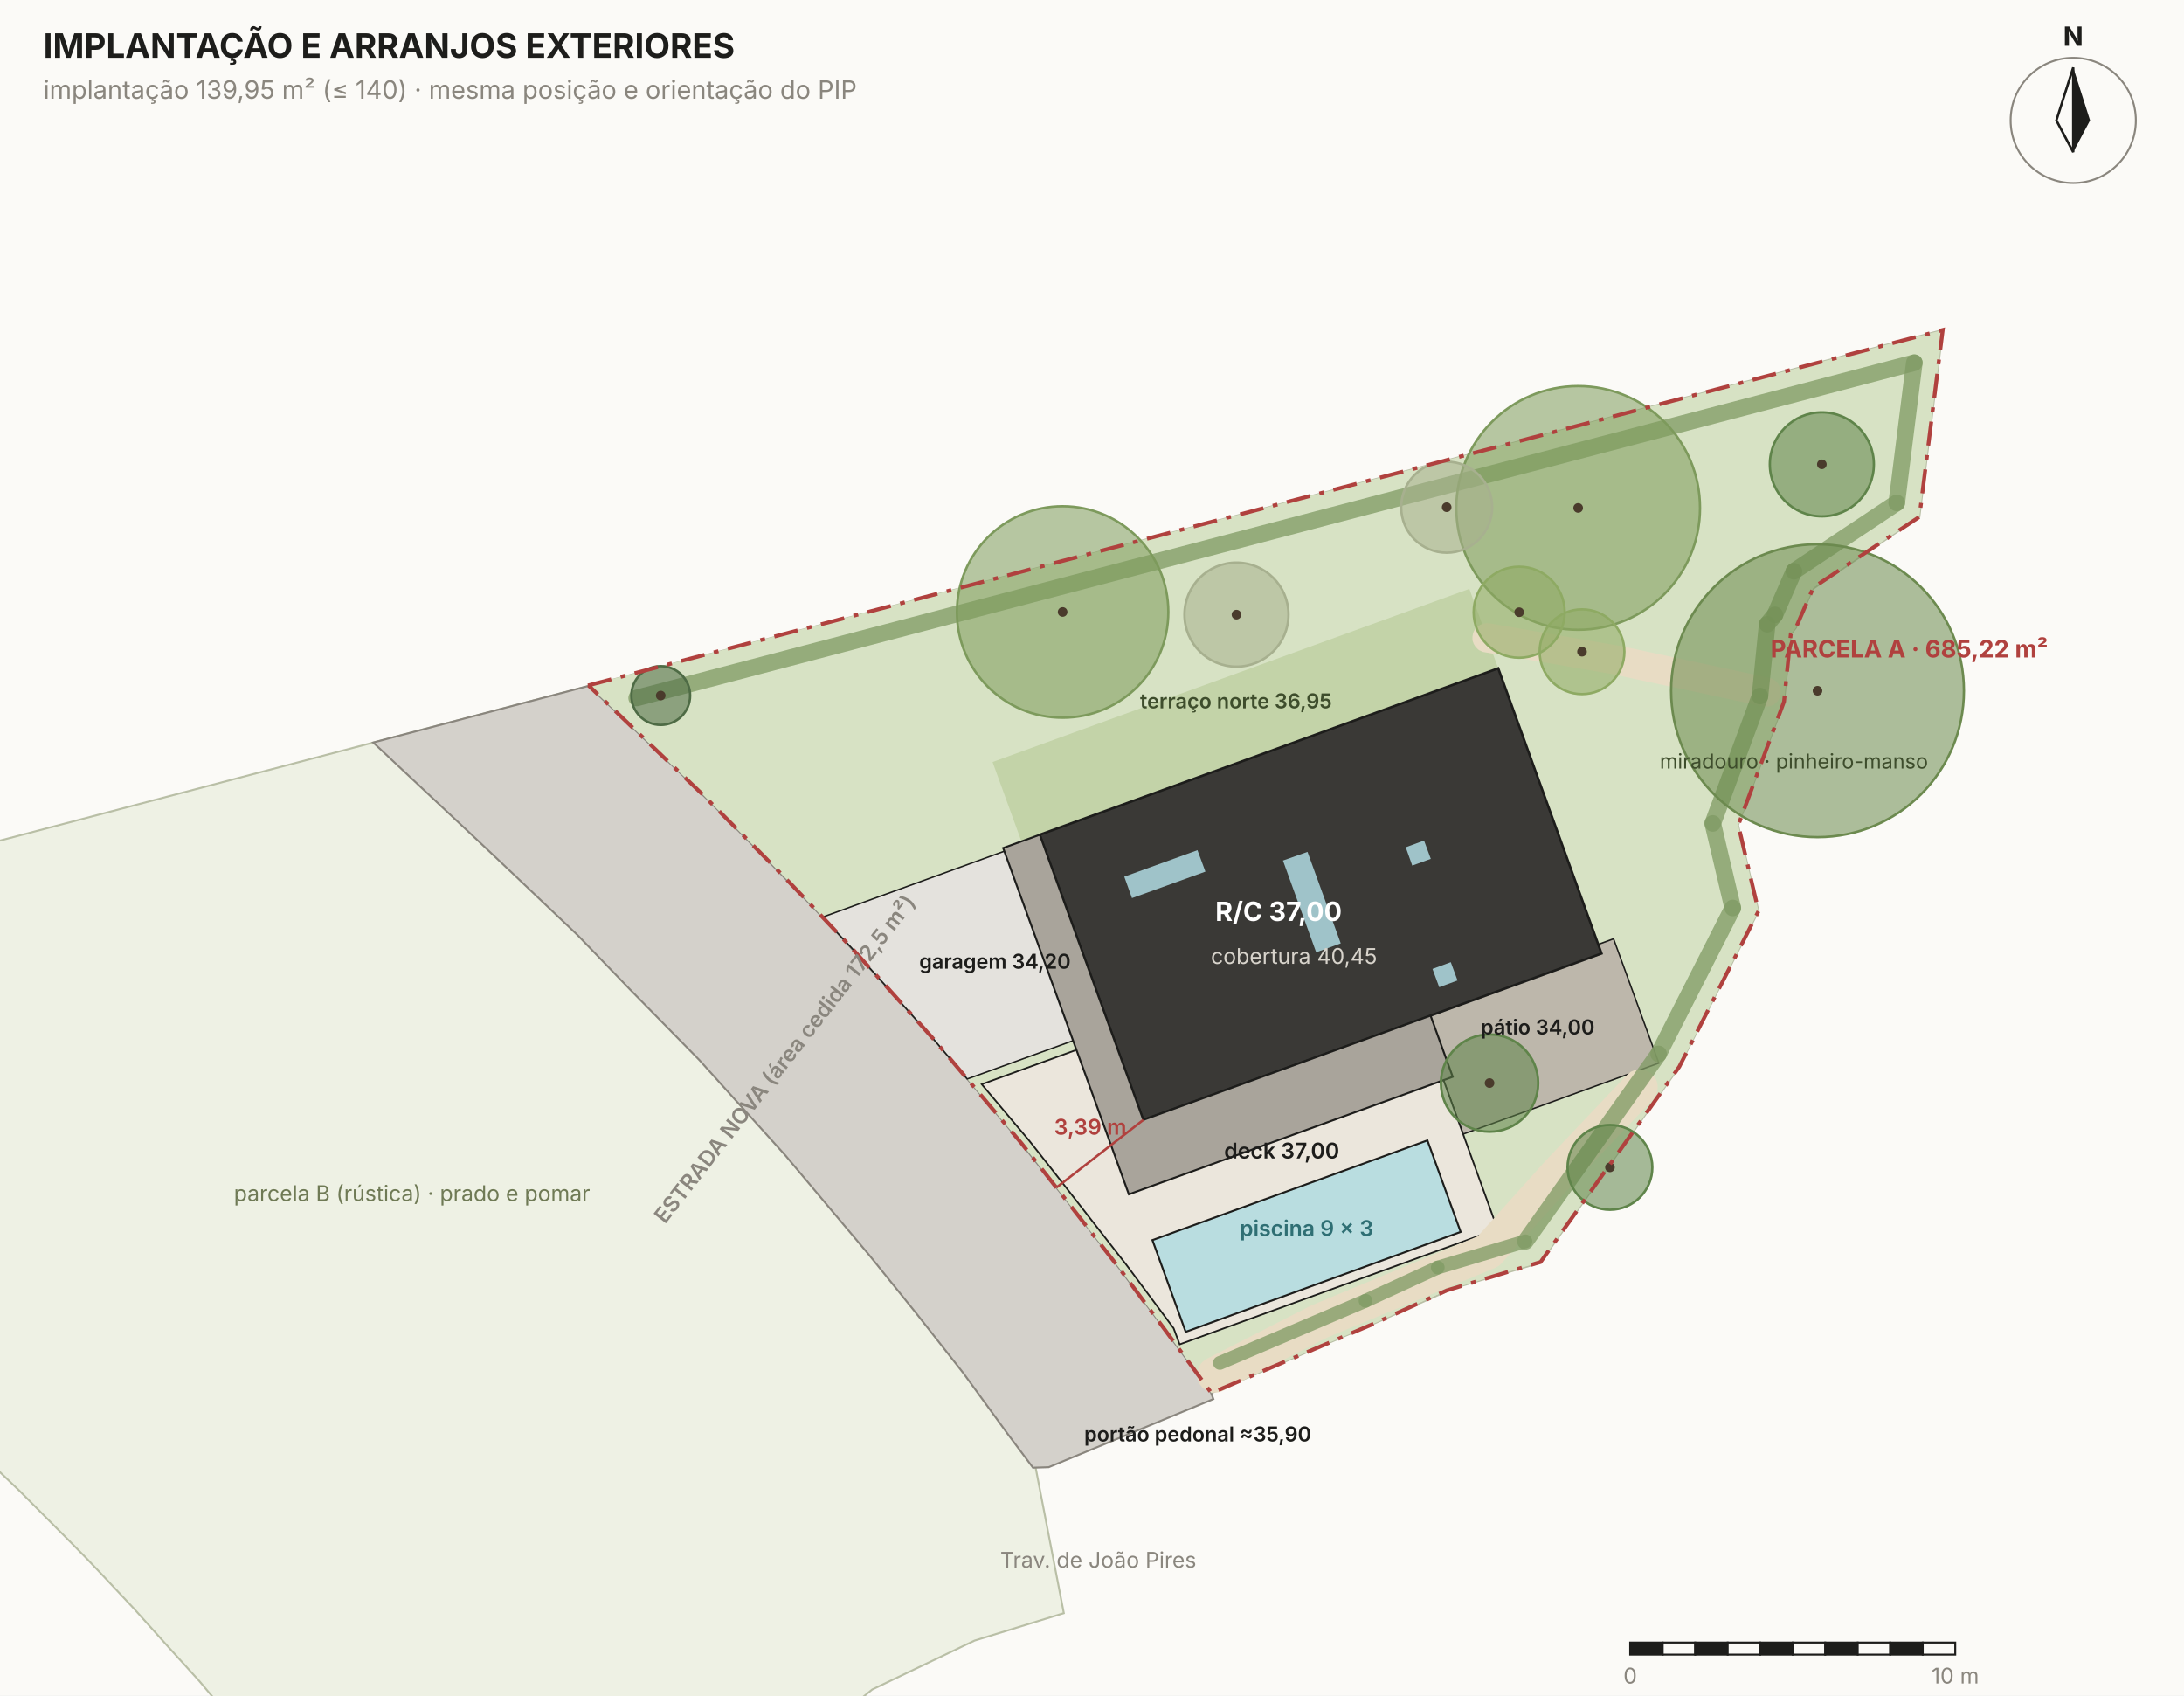
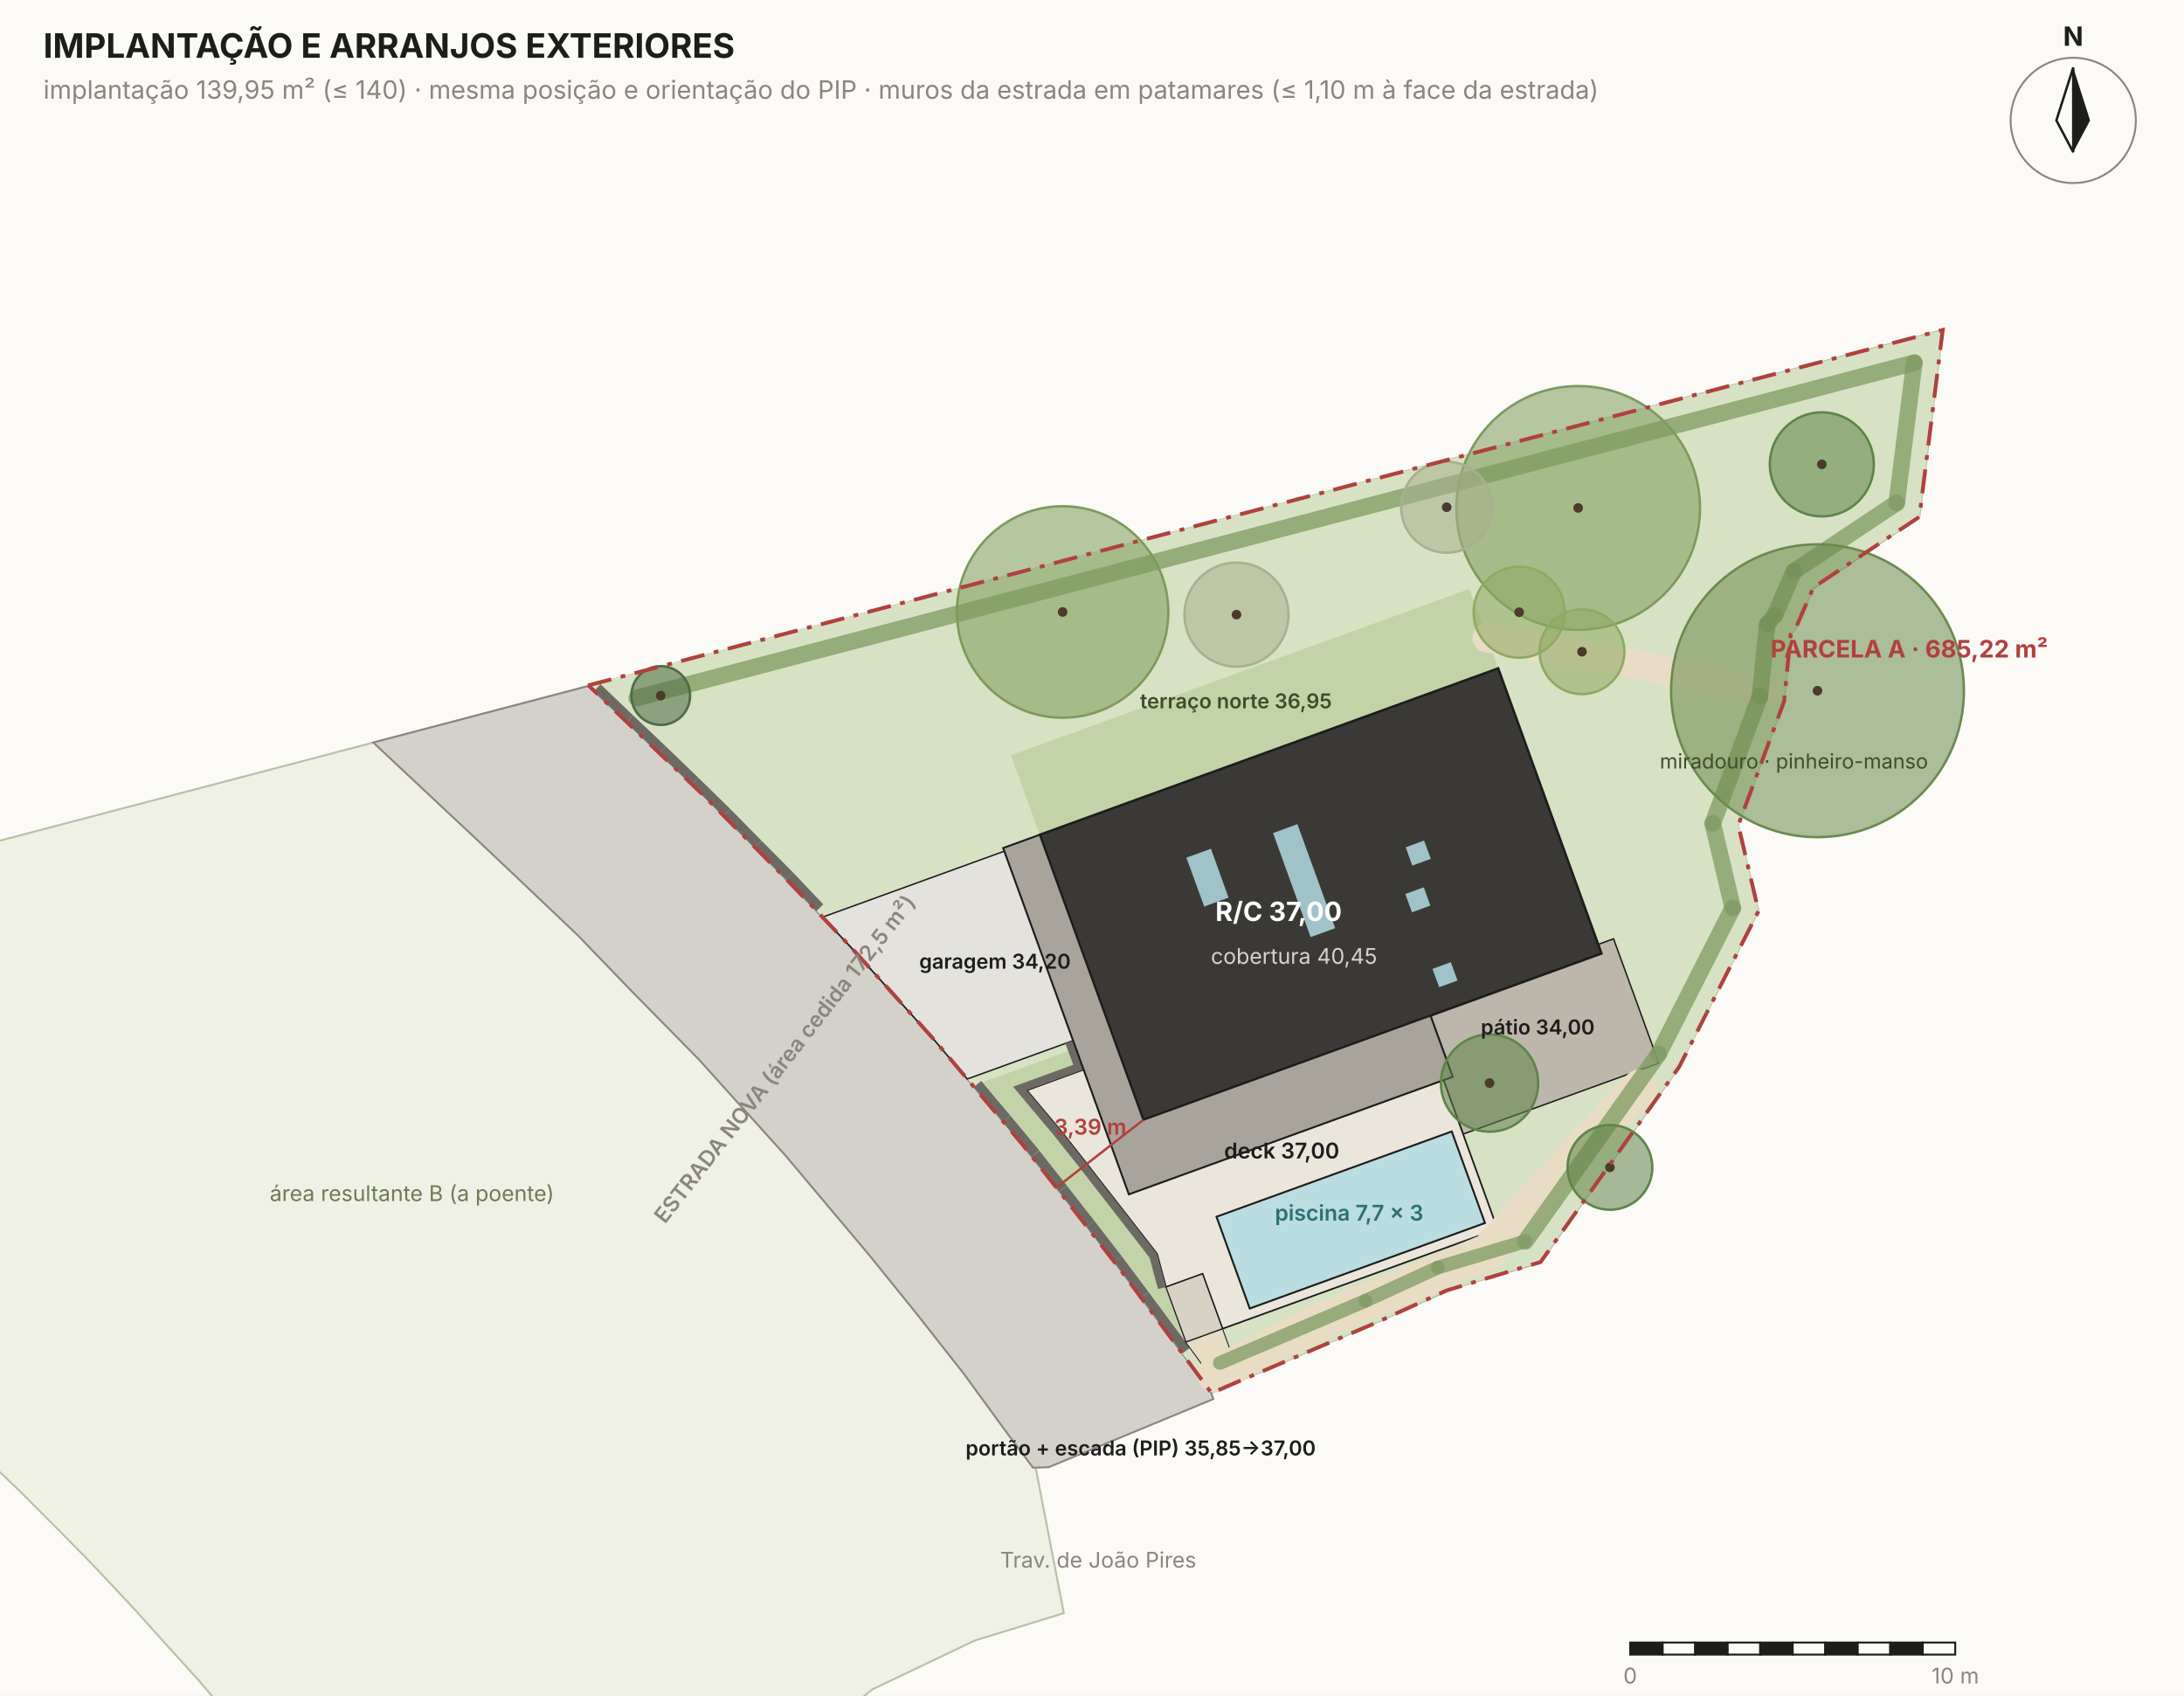
<svg xmlns="http://www.w3.org/2000/svg" viewBox="0 0 907 704" width="907" height="704" font-family="Inter, Helvetica, Arial, sans-serif">
  <rect x="0" y="0" width="907" height="704" fill="#fbfaf7" />
  <path d="M435.3,607.9 L430.0,608.9 L441.8,669.8 L404.7,681.2 L362.2,701.5 L327.8,729.5 L291.1,742.0 L271.1,750.7 L229.4,761.0 L213.9,762.3 L163.7,800.5 L158.5,793.4 L142.5,771.8 L115.9,737.7 L110.6,731.0 L82.7,697.9 L69.8,683.7 L55.7,668.0 L41.8,653.2 L35.5,646.6 L29.6,640.6 L8.1,619.0 L-29.7,582.9 L-29.9,582.7 L-30.4,582.2 L-35.2,577.6 L-35.1,577.5 L-57.6,554.7 L-82.4,524.0 L-104.1,491.2 L-122.6,456.3 L-137.5,419.9 L-147.2,387.8 L-95.1,374.0 L110.5,320.0 L284.1,274.4 L806.8,137.0 L797.1,214.6 L752.9,244.5 L745.8,260.7 L743.7,263.3 L740.9,291.3 L721.8,342.6 L730.3,378.3 L697.0,443.5 L639.7,524.3 L603.9,534.8 L571.2,549.3 L503.1,578.4 L435.3,607.9 Z " fill="#eef1e4" stroke="#b9bfa6" stroke-width="0.8" />
  <path d="M435.5,609.2 L429.0,609.4 L418.5,595.4 L400.2,570.3 L380.6,545.4 L360.8,520.9 L343.7,500.6 L326.3,479.9 L290.4,440.1 L261.6,410.8 L240.0,388.4 L213.8,363.5 L197.8,348.4 L155.0,308.3 L244.4,284.8 L254.3,294.1 L267.9,307.1 L281.5,320.0 L295.1,333.2 L321.6,360.1 L334.7,373.6 L347.6,387.2 L366.5,407.9 L385.2,428.7 L389.3,433.3 L403.5,450.1 L421.7,471.7 L442.2,497.5 L453.4,511.8 L464.9,526.7 L482.0,549.7 L492.2,563.6 L503.0,578.4 L503.9,580.9 L435.5,609.2 Z " fill="#d4d1cb" stroke="#8a867e" stroke-width="0.8" />
  <path d="M244.2,284.6 L806.8,137.0 L797.1,214.6 L753.1,243.9 L745.8,260.7 L743.7,263.3 L740.9,291.3 L721.9,342.6 L730.3,378.3 L697.4,442.9 L639.8,524.0 L600.8,535.8 L571.2,549.3 L503.1,578.4 L484.2,552.7 L464.7,526.4 L434.4,487.6 L424.3,474.8 L388.1,431.9 L370.9,412.7 L353.6,393.5 L335.9,374.8 L327.0,365.5 L318.0,356.3 L291.5,329.6 L244.4,284.6 L244.2,284.6 Z " fill="#d7e2c4" stroke="none" />
-   <path d="M424.2,349.4 L412.2,316.4 L610.2,244.5 L622.2,277.5 L424.2,349.4 Z " fill="#c3d3a8" stroke="none" />
+   <path d="M431.8,346.6 L419.8,313.6 L610.2,244.5 L622.2,277.5 L431.8,346.6 Z " fill="#c3d3a8" stroke="none" />
  <path d="M688.9,441.4 L607.6,470.9 L588.9,419.3 L670.1,389.8 L688.9,441.4 Z " fill="#bdb7ab" stroke="#1d1d1b" stroke-width="0.6" />
-   <path d="M489.9,558.2 L487.4,551.5 L467.8,525.2 L437.6,486.5 L427.5,473.7 L407.7,450.2 L462.2,430.4 L474.8,465.0 L590.3,423.1 L621.9,510.3 L489.9,558.2 Z " fill="#ebe6dc" stroke="#1d1d1b" stroke-width="0.7" />
-   <path d="M606.6,511.5 L592.8,473.5 L478.6,514.9 L492.4,553.0 L606.6,511.5 Z " fill="#b9dde0" stroke="#1d1d1b" stroke-width="0.8" />
+   <path d="M507.7,551.7 L499.4,528.9 L484.2,534.4 L480.5,520.6 L450.3,481.9 L440.2,469.1 L426.4,452.7 L450.0,444.1 L445.6,432.1 L460.8,426.6 L474.8,465.0 L590.3,423.1 L621.9,510.3 L507.7,551.7 Z " fill="#ebe6dc" stroke="#1d1d1b" stroke-width="0.7" />
+   <path d="M616.7,507.8 L602.9,469.8 L505.2,505.2 L519.0,543.3 L616.7,507.8 Z " fill="#b9dde0" stroke="#1d1d1b" stroke-width="0.8" />
  <path d="M460.8,426.6 L401.7,448.0 L388.1,431.9 L370.9,412.7 L353.6,393.5 L341.6,380.8 L432.3,347.9 L460.8,426.6 Z " fill="#e4e2dd" stroke="#1d1d1b" stroke-width="0.6" />
+   <path d="M408.1,449.3 L443.6,436.4 L445.7,442.1 L420.7,451.2 L437.5,471.2 L447.7,484.0 L477.4,522.2 L481.0,535.6 L484.2,534.4 L492.4,557.0 L487.5,550.2 L477.5,536.8 L467.9,523.9 L437.6,485.1 L427.4,472.3 L408.1,449.3 Z " fill="#c3d3a8" stroke="none" />
+   <path d="M499.3,573.3 L502.5,570.9 L506.3,576.0 L503.0,578.4 L499.3,573.3 Z " fill="#6d6a64" stroke="none" />
+   <path d="M473.8,538.8 L477.0,536.4 L494.2,559.6 L491.0,562.0 L473.8,538.8 Z " fill="#6d6a64" stroke="none" />
+   <path d="M462.7,524.0 L465.9,521.6 L477.0,536.4 L473.8,538.8 L462.7,524.0 Z " fill="#6d6a64" stroke="none" />
+   <path d="M451.3,509.4 L454.5,506.9 L465.9,521.6 L462.7,524.1 L451.3,509.4 Z " fill="#6d6a64" stroke="none" />
+   <path d="M439.9,494.8 L443.1,492.3 L454.5,506.9 L451.3,509.4 L439.9,494.8 Z " fill="#6d6a64" stroke="none" />
+   <path d="M428.4,480.2 L431.6,477.7 L443.1,492.3 L439.9,494.8 L428.4,480.2 Z " fill="#6d6a64" stroke="none" />
+   <path d="M416.5,465.8 L419.6,463.2 L431.6,477.6 L428.4,480.2 L416.5,465.8 Z " fill="#6d6a64" stroke="none" />
+   <path d="M404.4,451.4 L407.5,448.8 L419.6,463.2 L416.5,465.8 L404.4,451.4 Z " fill="#6d6a64" stroke="none" />
+   <path d="M326.4,365.0 L329.3,362.2 L341.9,375.5 L339.0,378.3 L326.4,365.0 Z " fill="#6d6a64" stroke="none" />
+   <path d="M313.4,351.9 L316.3,349.1 L329.3,362.2 L326.4,365.1 L313.4,351.9 Z " fill="#6d6a64" stroke="none" />
+   <path d="M300.4,338.8 L303.3,335.9 L316.3,349.1 L313.4,351.9 L300.4,338.8 Z " fill="#6d6a64" stroke="none" />
+   <path d="M287.2,325.8 L290.0,322.9 L303.3,335.9 L300.4,338.8 L287.2,325.8 Z " fill="#6d6a64" stroke="none" />
+   <path d="M273.7,312.9 L276.5,309.9 L290.0,322.9 L287.2,325.8 L273.7,312.9 Z " fill="#6d6a64" stroke="none" />
+   <path d="M260.1,299.9 L262.9,297.0 L276.5,309.9 L273.7,312.9 L260.1,299.9 Z " fill="#6d6a64" stroke="none" />
+   <path d="M246.6,287.0 L249.4,284.1 L262.9,297.0 L260.1,299.9 L246.6,287.0 Z " fill="#6d6a64" stroke="none" />
+   <path d="M445.6,432.1 L450.0,444.1 L426.4,452.7 L440.2,469.1 L450.3,481.9 L480.5,520.6 L484.2,534.4 L480.9,535.3 L477.4,522.2 L447.7,484.0 L437.5,471.2 L420.7,451.2 L445.7,442.1 L442.4,433.2 L445.6,432.1 Z " fill="#6d6a64" stroke="none" />
+   <path d="M506.1,576.0 L492.4,557.3 L507.7,551.7 L515.3,572.7 L506.1,576.0 Z " fill="#e8dcc4" stroke="#1d1d1b" stroke-width="0.4" />
+   <path d="M507.7,551.7 L499.4,528.9 L484.2,534.4 L492.5,557.2 L507.7,551.7 Z " fill="#d8d2c4" stroke="#1d1d1b" stroke-width="0.5" />
  <path d="M544.8,541.9 L545.4,541.7 L613.7,513.3 L642.2,481.6 L642.4,481.4 L675.6,446.4 L676.1,445.9 L676.7,445.4 L677.3,445.0 L678.0,444.7 L678.7,444.4 L679.4,444.2 L680.1,444.1 L680.8,444.0 L681.5,444.1 L682.3,444.2 L683.0,444.3 L683.7,444.5 L684.3,444.8 L685.0,445.2 L685.6,445.6 L686.1,446.1 L686.6,446.6 L687.1,447.2 L687.5,447.8 L687.8,448.4 L688.1,449.1 L688.2,449.8 L688.4,450.5 L688.4,451.3 L688.4,452.0 L688.3,452.7 L688.2,453.4 L687.9,454.1 L687.6,454.8 L687.3,455.4 L686.9,456.0 L686.4,456.6 L653.2,491.6 L623.6,524.5 L623.2,525.0 L622.7,525.4 L622.1,525.8 L621.6,526.1 L621.0,526.4 L551.3,555.3 L508.0,577.4 L507.3,577.7 L506.6,577.9 L505.9,578.1 L505.2,578.2 L504.5,578.2 L503.7,578.2 L503.0,578.1 L502.3,577.9 L501.6,577.6 L501.0,577.3 L500.4,576.9 L499.8,576.5 L499.2,576.0 L498.8,575.4 L498.3,574.8 L498.0,574.2 L497.7,573.5 L497.4,572.8 L497.3,572.1 L497.2,571.4 L497.2,570.7 L497.2,569.9 L497.3,569.2 L497.5,568.5 L497.8,567.8 L498.1,567.2 L498.5,566.6 L498.9,566.0 L499.4,565.5 L500.0,565.0 L500.6,564.6 L501.2,564.2 L544.8,541.9 Z " fill="#e8dcc4" stroke="none" />
  <path d="M672.2,268.1 L672.5,268.1 L734.7,281.4 L735.3,281.6 L735.9,281.8 L736.4,282.1 L736.9,282.4 L737.4,282.7 L737.8,283.1 L738.2,283.6 L738.6,284.1 L738.9,284.6 L739.1,285.1 L739.3,285.7 L739.4,286.3 L739.5,286.9 L739.5,287.5 L739.5,288.1 L739.4,288.6 L739.3,289.2 L739.0,289.8 L738.8,290.3 L738.5,290.8 L738.1,291.3 L737.7,291.7 L737.2,292.1 L736.8,292.5 L736.3,292.8 L735.7,293.0 L735.1,293.2 L734.6,293.3 L734.0,293.4 L733.4,293.4 L732.8,293.4 L732.2,293.3 L670.0,280.0 L616.5,270.8 L615.9,270.7 L615.4,270.5 L614.8,270.2 L614.3,270.0 L613.8,269.6 L613.4,269.2 L613.0,268.8 L612.6,268.3 L612.3,267.8 L612.0,267.3 L611.8,266.7 L611.6,266.2 L611.5,265.6 L611.5,265.0 L611.5,264.4 L611.6,263.8 L611.7,263.2 L611.9,262.6 L612.1,262.1 L612.4,261.6 L612.8,261.1 L613.2,260.6 L613.6,260.2 L614.1,259.9 L614.6,259.5 L615.1,259.3 L615.6,259.1 L616.2,258.9 L616.8,258.8 L617.4,258.7 L618.0,258.8 L618.6,258.8 L672.2,268.1 Z " fill="#e8dcc4" stroke="none" />
  <path d="M665.1,395.9 L622.2,277.5 L431.8,346.6 L474.8,465.0 L665.1,395.9 Z " fill="#3a3936" stroke="#1d1d1b" stroke-width="1" />
  <path d="M594.1,421.7 L603.3,447.1 L468.8,495.9 L459.6,470.5 L416.6,352.1 L431.8,346.6 L474.8,465.0 L594.1,421.7 Z " fill="#a9a49b" stroke="#1d1d1b" stroke-width="0.8" />
-   <path d="M500.6,361.9 L497.3,353.0 L466.9,364.0 L470.1,372.9 L500.6,361.9 Z " fill="#9fc3c9" stroke="none" />
-   <path d="M556.8,391.7 L543.0,353.7 L532.8,357.3 L546.6,395.4 L556.8,391.7 Z " fill="#9fc3c9" stroke="none" />
+   <path d="M510.2,372.7 L502.9,352.4 L492.7,356.1 L500.1,376.4 L510.2,372.7 Z " fill="#9fc3c9" stroke="none" />
+   <path d="M554.5,385.4 L538.8,342.2 L528.7,345.9 L544.3,389.1 L554.5,385.4 Z " fill="#9fc3c9" stroke="none" />
  <path d="M605.3,407.1 L602.5,399.5 L594.9,402.3 L597.7,409.9 L605.3,407.1 Z " fill="#9fc3c9" stroke="none" />
+   <path d="M594.0,376.0 L591.3,368.4 L583.6,371.2 L586.4,378.8 L594.0,376.0 Z " fill="#9fc3c9" stroke="none" />
  <path d="M594.2,356.6 L591.4,349.0 L583.8,351.8 L586.5,359.4 L594.2,356.6 Z " fill="#9fc3c9" stroke="none" />
  <line x1="264.4" y1="289.8" x2="795.0" y2="150.6" stroke="#7f9a63" stroke-opacity="0.75" stroke-width="6.9" stroke-linecap="round" />
  <line x1="795.0" y1="150.6" x2="787.7" y2="208.8" stroke="#7f9a63" stroke-opacity="0.75" stroke-width="6.9" stroke-linecap="round" />
  <line x1="787.7" y1="208.8" x2="745.0" y2="237.2" stroke="#7f9a63" stroke-opacity="0.75" stroke-width="6.9" stroke-linecap="round" />
  <line x1="745.0" y1="237.2" x2="737.1" y2="255.3" stroke="#7f9a63" stroke-opacity="0.75" stroke-width="6.9" stroke-linecap="round" />
  <line x1="737.1" y1="255.3" x2="733.9" y2="259.2" stroke="#7f9a63" stroke-opacity="0.75" stroke-width="6.9" stroke-linecap="round" />
  <line x1="733.9" y1="259.2" x2="730.9" y2="289.0" stroke="#7f9a63" stroke-opacity="0.75" stroke-width="6.9" stroke-linecap="round" />
  <line x1="730.9" y1="289.0" x2="711.3" y2="341.9" stroke="#7f9a63" stroke-opacity="0.75" stroke-width="6.9" stroke-linecap="round" />
  <line x1="711.3" y1="341.9" x2="719.6" y2="377.0" stroke="#7f9a63" stroke-opacity="0.75" stroke-width="6.9" stroke-linecap="round" />
  <line x1="719.6" y1="377.0" x2="688.8" y2="437.6" stroke="#7f9a63" stroke-opacity="0.75" stroke-width="6.9" stroke-linecap="round" />
  <line x1="688.8" y1="437.6" x2="633.5" y2="515.4" stroke="#7f9a63" stroke-opacity="0.75" stroke-width="6.9" stroke-linecap="round" />
  <line x1="633.5" y1="515.4" x2="597.1" y2="526.3" stroke="#7f9a63" stroke-opacity="0.75" stroke-width="5.7" stroke-linecap="round" />
  <line x1="597.1" y1="526.3" x2="567.1" y2="540.1" stroke="#7f9a63" stroke-opacity="0.75" stroke-width="5.7" stroke-linecap="round" />
  <line x1="567.1" y1="540.1" x2="506.6" y2="565.9" stroke="#7f9a63" stroke-opacity="0.75" stroke-width="5.7" stroke-linecap="round" />
  <circle cx="754.8" cy="286.8" r="60.8" fill="#6c8a4f" fill-opacity="0.55" stroke="#6c8a4f" stroke-width="1" />
  <circle cx="754.8" cy="286.8" r="2" fill="#4a3b2c" />
  <circle cx="655.4" cy="210.9" r="50.6" fill="#7d9a5c" fill-opacity="0.55" stroke="#7d9a5c" stroke-width="1" />
  <circle cx="655.4" cy="210.9" r="2" fill="#4a3b2c" />
  <circle cx="441.3" cy="254.1" r="43.9" fill="#7d9a5c" fill-opacity="0.55" stroke="#7d9a5c" stroke-width="1" />
  <circle cx="441.3" cy="254.1" r="2" fill="#4a3b2c" />
  <circle cx="618.6" cy="449.7" r="20.2" fill="#5f844a" fill-opacity="0.55" stroke="#5f844a" stroke-width="1" />
  <circle cx="618.6" cy="449.7" r="2" fill="#4a3b2c" />
  <circle cx="513.5" cy="255.2" r="21.6" fill="#a7b08f" fill-opacity="0.55" stroke="#a7b08f" stroke-width="1" />
  <circle cx="513.5" cy="255.2" r="2" fill="#4a3b2c" />
  <circle cx="600.8" cy="210.6" r="18.9" fill="#a7b08f" fill-opacity="0.55" stroke="#a7b08f" stroke-width="1" />
  <circle cx="600.8" cy="210.6" r="2" fill="#4a3b2c" />
  <circle cx="630.9" cy="254.2" r="18.9" fill="#8eaa63" fill-opacity="0.55" stroke="#8eaa63" stroke-width="1" />
  <circle cx="630.9" cy="254.2" r="2" fill="#4a3b2c" />
  <circle cx="657.0" cy="270.6" r="17.6" fill="#8eaa63" fill-opacity="0.55" stroke="#8eaa63" stroke-width="1" />
  <circle cx="657.0" cy="270.6" r="2" fill="#4a3b2c" />
  <circle cx="756.6" cy="192.8" r="21.6" fill="#5f844a" fill-opacity="0.55" stroke="#5f844a" stroke-width="1" />
  <circle cx="756.6" cy="192.8" r="2" fill="#4a3b2c" />
  <circle cx="668.6" cy="484.7" r="17.6" fill="#5f844a" fill-opacity="0.55" stroke="#5f844a" stroke-width="1" />
  <circle cx="668.6" cy="484.7" r="2" fill="#4a3b2c" />
  <circle cx="274.4" cy="288.8" r="12.2" fill="#4e6b45" fill-opacity="0.55" stroke="#4e6b45" stroke-width="1" />
  <circle cx="274.4" cy="288.8" r="2" fill="#4a3b2c" />
  <path d="M244.2,284.6 L806.8,137.0 L797.1,214.6 L753.1,243.9 L745.8,260.7 L743.7,263.3 L740.9,291.3 L721.9,342.6 L730.3,378.3 L697.4,442.9 L639.8,524.0 L600.8,535.8 L571.2,549.3 L503.1,578.4 L484.2,552.7 L464.7,526.4 L434.4,487.6 L424.3,474.8 L388.1,431.9 L370.9,412.7 L353.6,393.5 L335.9,374.8 L327.0,365.5 L318.0,356.3 L291.5,329.6 L244.4,284.6 L244.2,284.6 Z " fill="none" stroke="#b0413e" stroke-width="1.6" stroke-dasharray="10 4 2 4" />
  <text x="531.0" y="382.4" font-size="11" fill="#ffffff" text-anchor="middle" font-weight="700">R/C 37,00</text>
  <text x="537.4" y="400.2" font-size="9" fill="#d7d3cb" text-anchor="middle" font-weight="400">cobertura 40,45</text>
  <text x="532.3" y="481.0" font-size="9" fill="#1d1d1b" text-anchor="middle" font-weight="600">deck 37,00</text>
-   <text x="542.6" y="513.2" font-size="9" fill="#2f6f74" text-anchor="middle" font-weight="600">piscina 9 × 3</text>
+   <text x="560.3" y="506.8" font-size="9" fill="#2f6f74" text-anchor="middle" font-weight="600">piscina 7,7 × 3</text>
  <text x="638.6" y="429.5" font-size="8.5" fill="#1d1d1b" text-anchor="middle" font-weight="600">pátio 34,00</text>
  <text x="413.2" y="402.2" font-size="8.5" fill="#1d1d1b" text-anchor="middle" font-weight="600">garagem 34,20</text>
  <text x="513.3" y="294.1" font-size="8.5" fill="#3e4d2c" text-anchor="middle" font-weight="600">terraço norte 36,95</text>
  <text x="745.0" y="319.1" font-size="8.5" fill="#3e4d2c" text-anchor="middle" font-weight="400">miradouro · pinheiro-manso</text>
  <text x="328.4" y="441.6" font-size="9" fill="#8a867e" text-anchor="middle" font-weight="600" transform="rotate(-52 328.4 441.6)">ESTRADA NOVA (área cedida 172,5 m²)</text>
-   <text x="497.4" y="598.5" font-size="8.5" fill="#1d1d1b" text-anchor="middle" font-weight="600">portão pedonal ≈35,90</text>
+   <text x="473.7" y="604.3" font-size="8.5" fill="#1d1d1b" text-anchor="middle" font-weight="600">portão + escada (PIP) 35,85→37,00</text>
  <text x="456.1" y="650.9" font-size="9" fill="#8a867e" text-anchor="middle" font-weight="400">Trav. de João Pires</text>
  <text x="792.9" y="273.0" font-size="10" fill="#b0413e" text-anchor="middle" font-weight="700">PARCELA A · 685,22 m²</text>
-   <text x="171.1" y="498.7" font-size="9" fill="#6f7a55" text-anchor="middle" font-weight="400">parcela B (rústica) · prado e pomar</text>
+   <text x="171.1" y="498.7" font-size="9" fill="#6f7a55" text-anchor="middle" font-weight="400">área resultante B (a poente)</text>
  <line x1="474.8" y1="465.0" x2="438.7" y2="493.1" stroke="#b0413e" stroke-width="1" />
  <text x="452.8" y="471.1" font-size="9" fill="#b0413e" text-anchor="middle" font-weight="600">3,39 m</text>
  <text x="18.0" y="24.0" font-size="14" fill="#1d1d1b" text-anchor="start" font-weight="700">IMPLANTAÇÃO E ARRANJOS EXTERIORES</text>
-   <text x="18.0" y="41.0" font-size="10.5" fill="#8a867e" text-anchor="start" font-weight="400">implantação 139,95 m² (≤ 140) · mesma posição e orientação do PIP</text>
+   <text x="18.0" y="41.0" font-size="10.5" fill="#8a867e" text-anchor="start" font-weight="400">implantação 139,95 m² (≤ 140) · mesma posição e orientação do PIP · muros da estrada em patamares (≤ 1,10 m à face da estrada)</text>
  <circle cx="861.0" cy="50.0" r="26" fill="none" stroke="#8a867e" stroke-width="0.8" />
  <path d="M861.0,28.0 L868.0,50.0 L861.0,63.2 Z" fill="#1d1d1b" />
  <path d="M861.0,28.0 L854.0,50.0 L861.0,63.2 Z" fill="none" stroke="#1d1d1b" stroke-width="1" />
  <text x="861.0" y="19.0" font-size="11" fill="#1d1d1b" text-anchor="middle" font-weight="700">N</text>
  <rect x="677.0" y="682.0" width="13.5" height="5" fill="#1d1d1b" stroke="#1d1d1b" stroke-width="0.8" />
  <rect x="690.5" y="682.0" width="13.5" height="5" fill="#fbfaf7" stroke="#1d1d1b" stroke-width="0.8" />
  <rect x="704.0" y="682.0" width="13.5" height="5" fill="#1d1d1b" stroke="#1d1d1b" stroke-width="0.8" />
  <rect x="717.5" y="682.0" width="13.5" height="5" fill="#fbfaf7" stroke="#1d1d1b" stroke-width="0.8" />
  <rect x="731.0" y="682.0" width="13.5" height="5" fill="#1d1d1b" stroke="#1d1d1b" stroke-width="0.8" />
  <rect x="744.5" y="682.0" width="13.5" height="5" fill="#fbfaf7" stroke="#1d1d1b" stroke-width="0.8" />
  <rect x="758.0" y="682.0" width="13.5" height="5" fill="#1d1d1b" stroke="#1d1d1b" stroke-width="0.8" />
  <rect x="771.5" y="682.0" width="13.5" height="5" fill="#fbfaf7" stroke="#1d1d1b" stroke-width="0.8" />
  <rect x="785.0" y="682.0" width="13.5" height="5" fill="#1d1d1b" stroke="#1d1d1b" stroke-width="0.8" />
  <rect x="798.5" y="682.0" width="13.5" height="5" fill="#fbfaf7" stroke="#1d1d1b" stroke-width="0.8" />
  <text x="677.0" y="699.0" font-size="9" fill="#8a867e" text-anchor="middle" font-weight="400">0</text>
  <text x="812.0" y="699.0" font-size="9" fill="#8a867e" text-anchor="middle" font-weight="400">10 m</text>
</svg>
